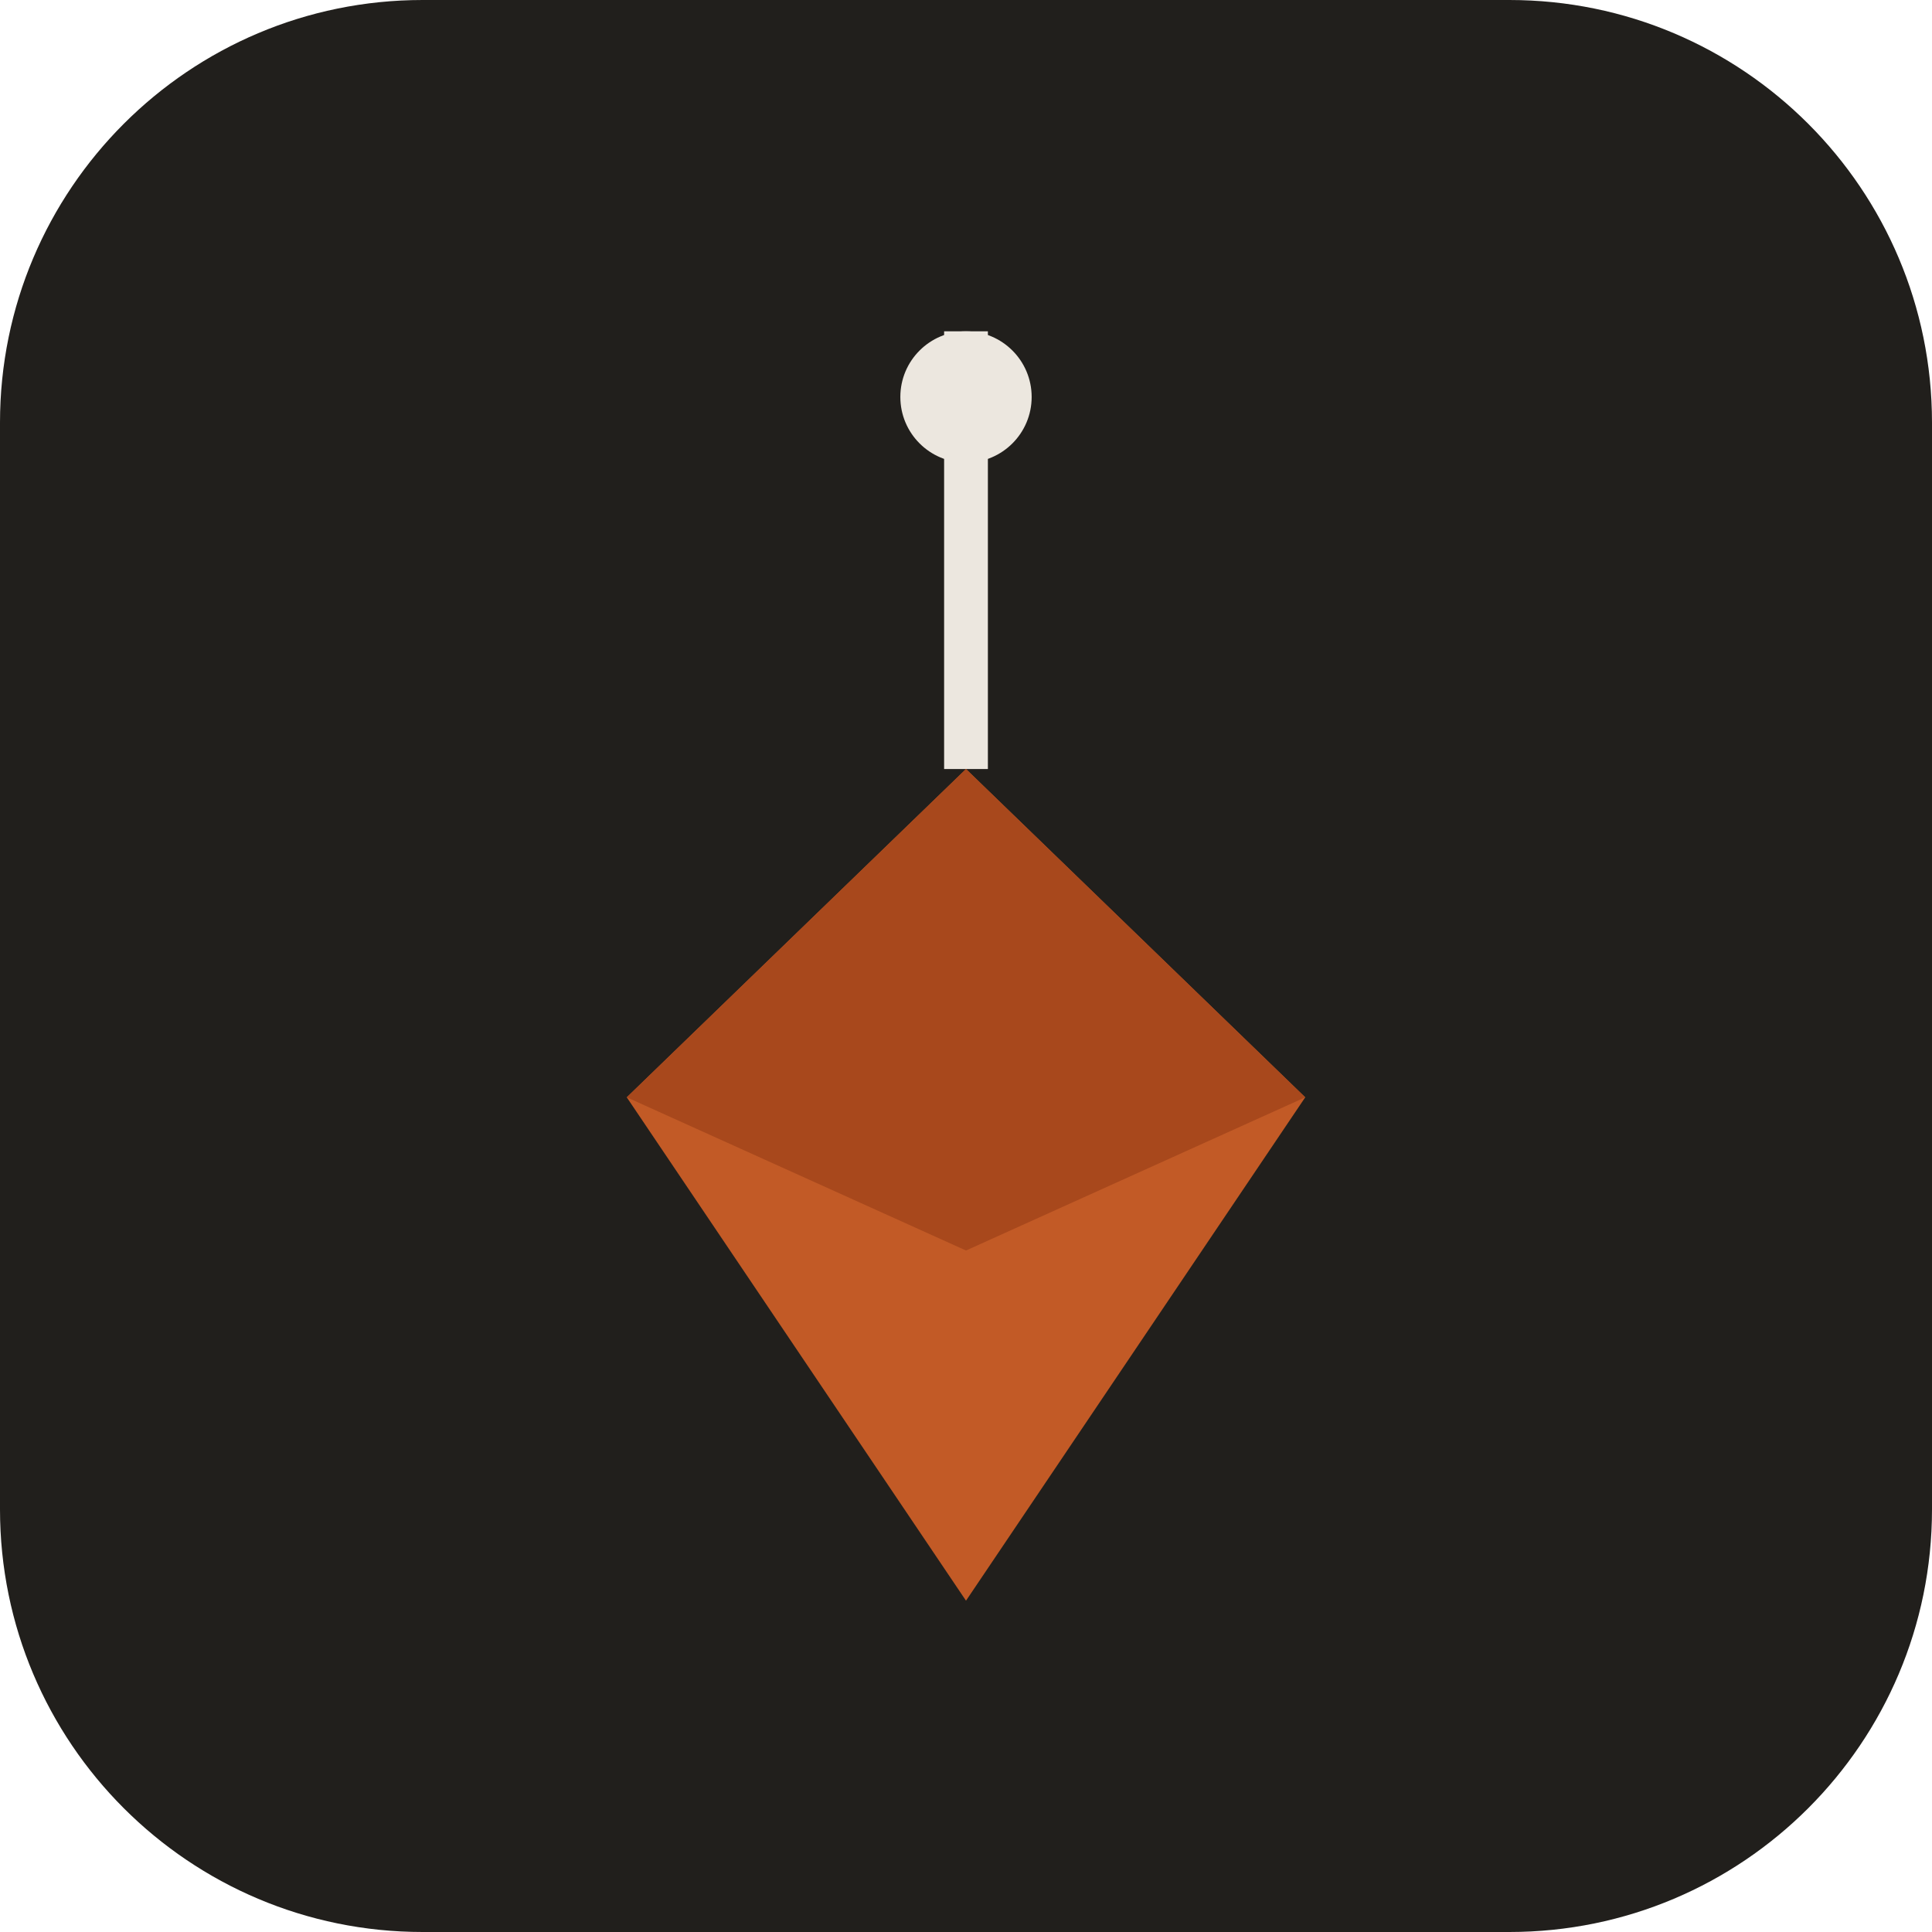
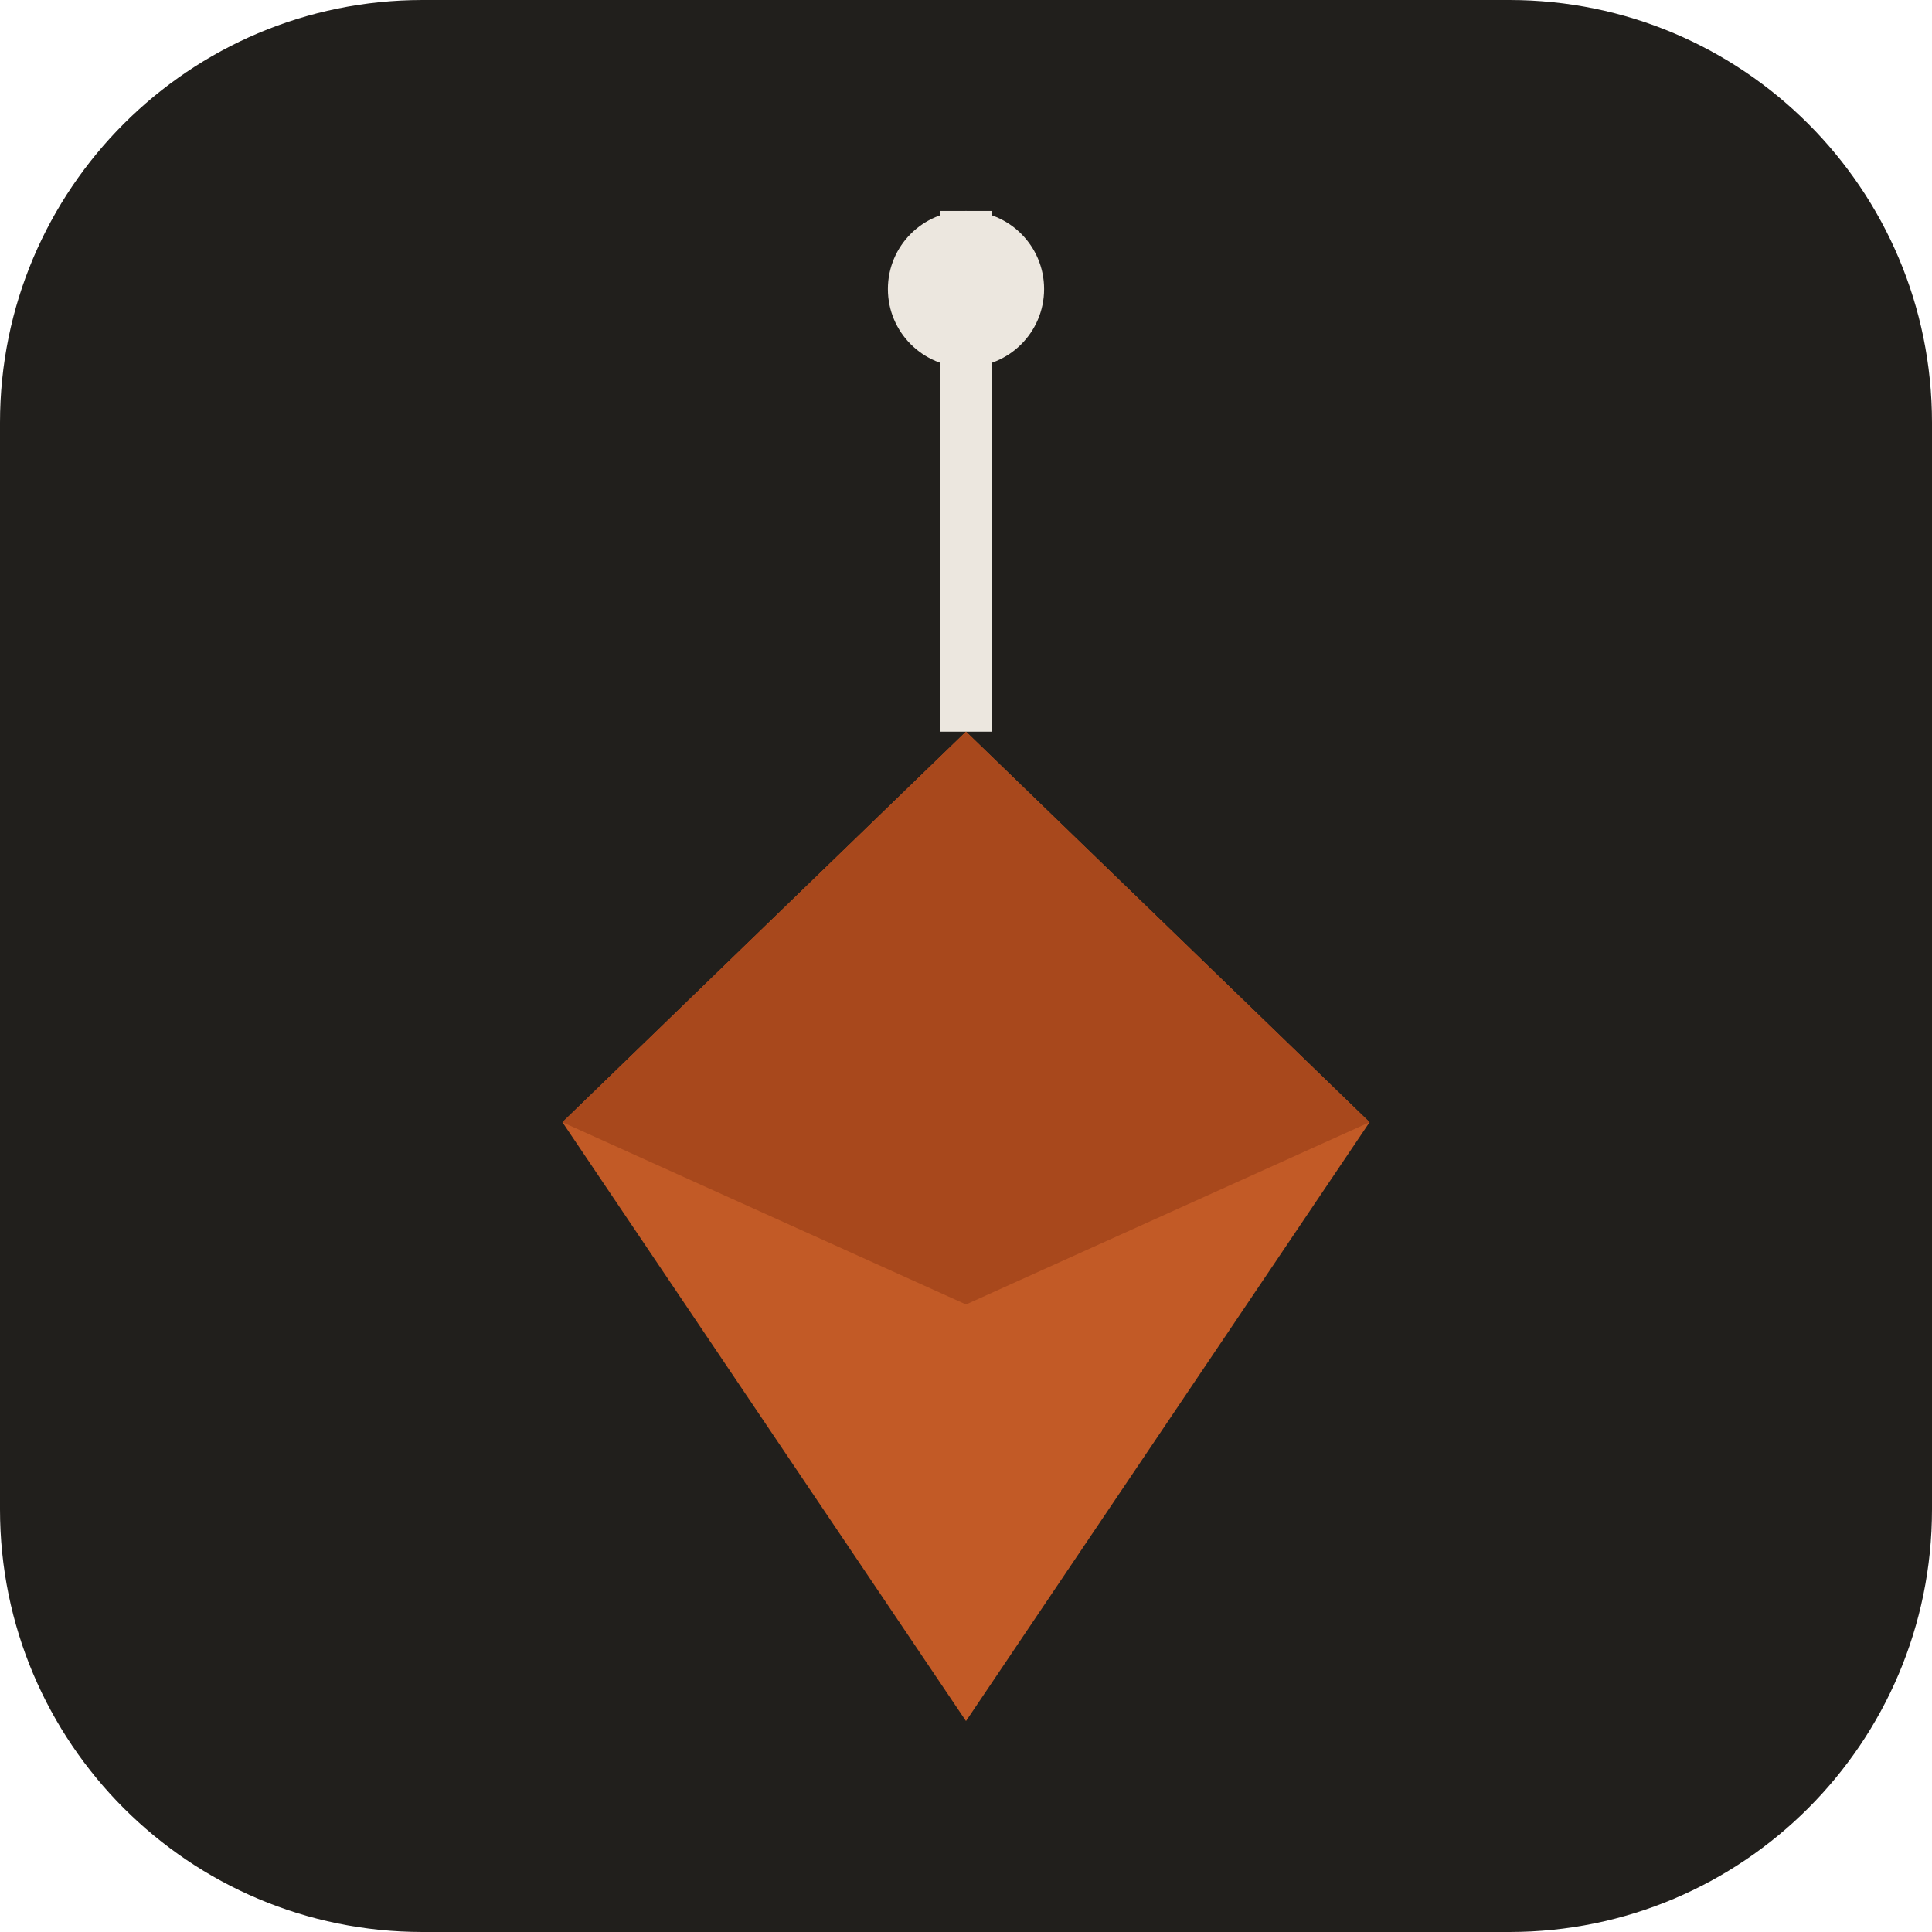
<svg xmlns="http://www.w3.org/2000/svg" viewBox="0 0 512 512" width="512" height="512" role="img" aria-label="PrumoLicita">
  <rect width="512" height="512" rx="112" fill="#211F1C" />
-   <g transform="translate(142.9 87.8) scale(2.9)">
+   <g transform="translate(121.45 55.9) scale(3.45)">
    <line x1="39" y1="0" x2="39" y2="40" stroke="#ECE7DF" stroke-width="4" />
    <circle cx="39" cy="6" r="6" fill="#ECE7DF" />
    <path d="M39 40 L70 70 L39 116 L8 70 Z" fill="#C25A26" />
    <path d="M39 40 L70 70 L39 84 L8 70 Z" fill="#A8481C" />
  </g>
</svg>
